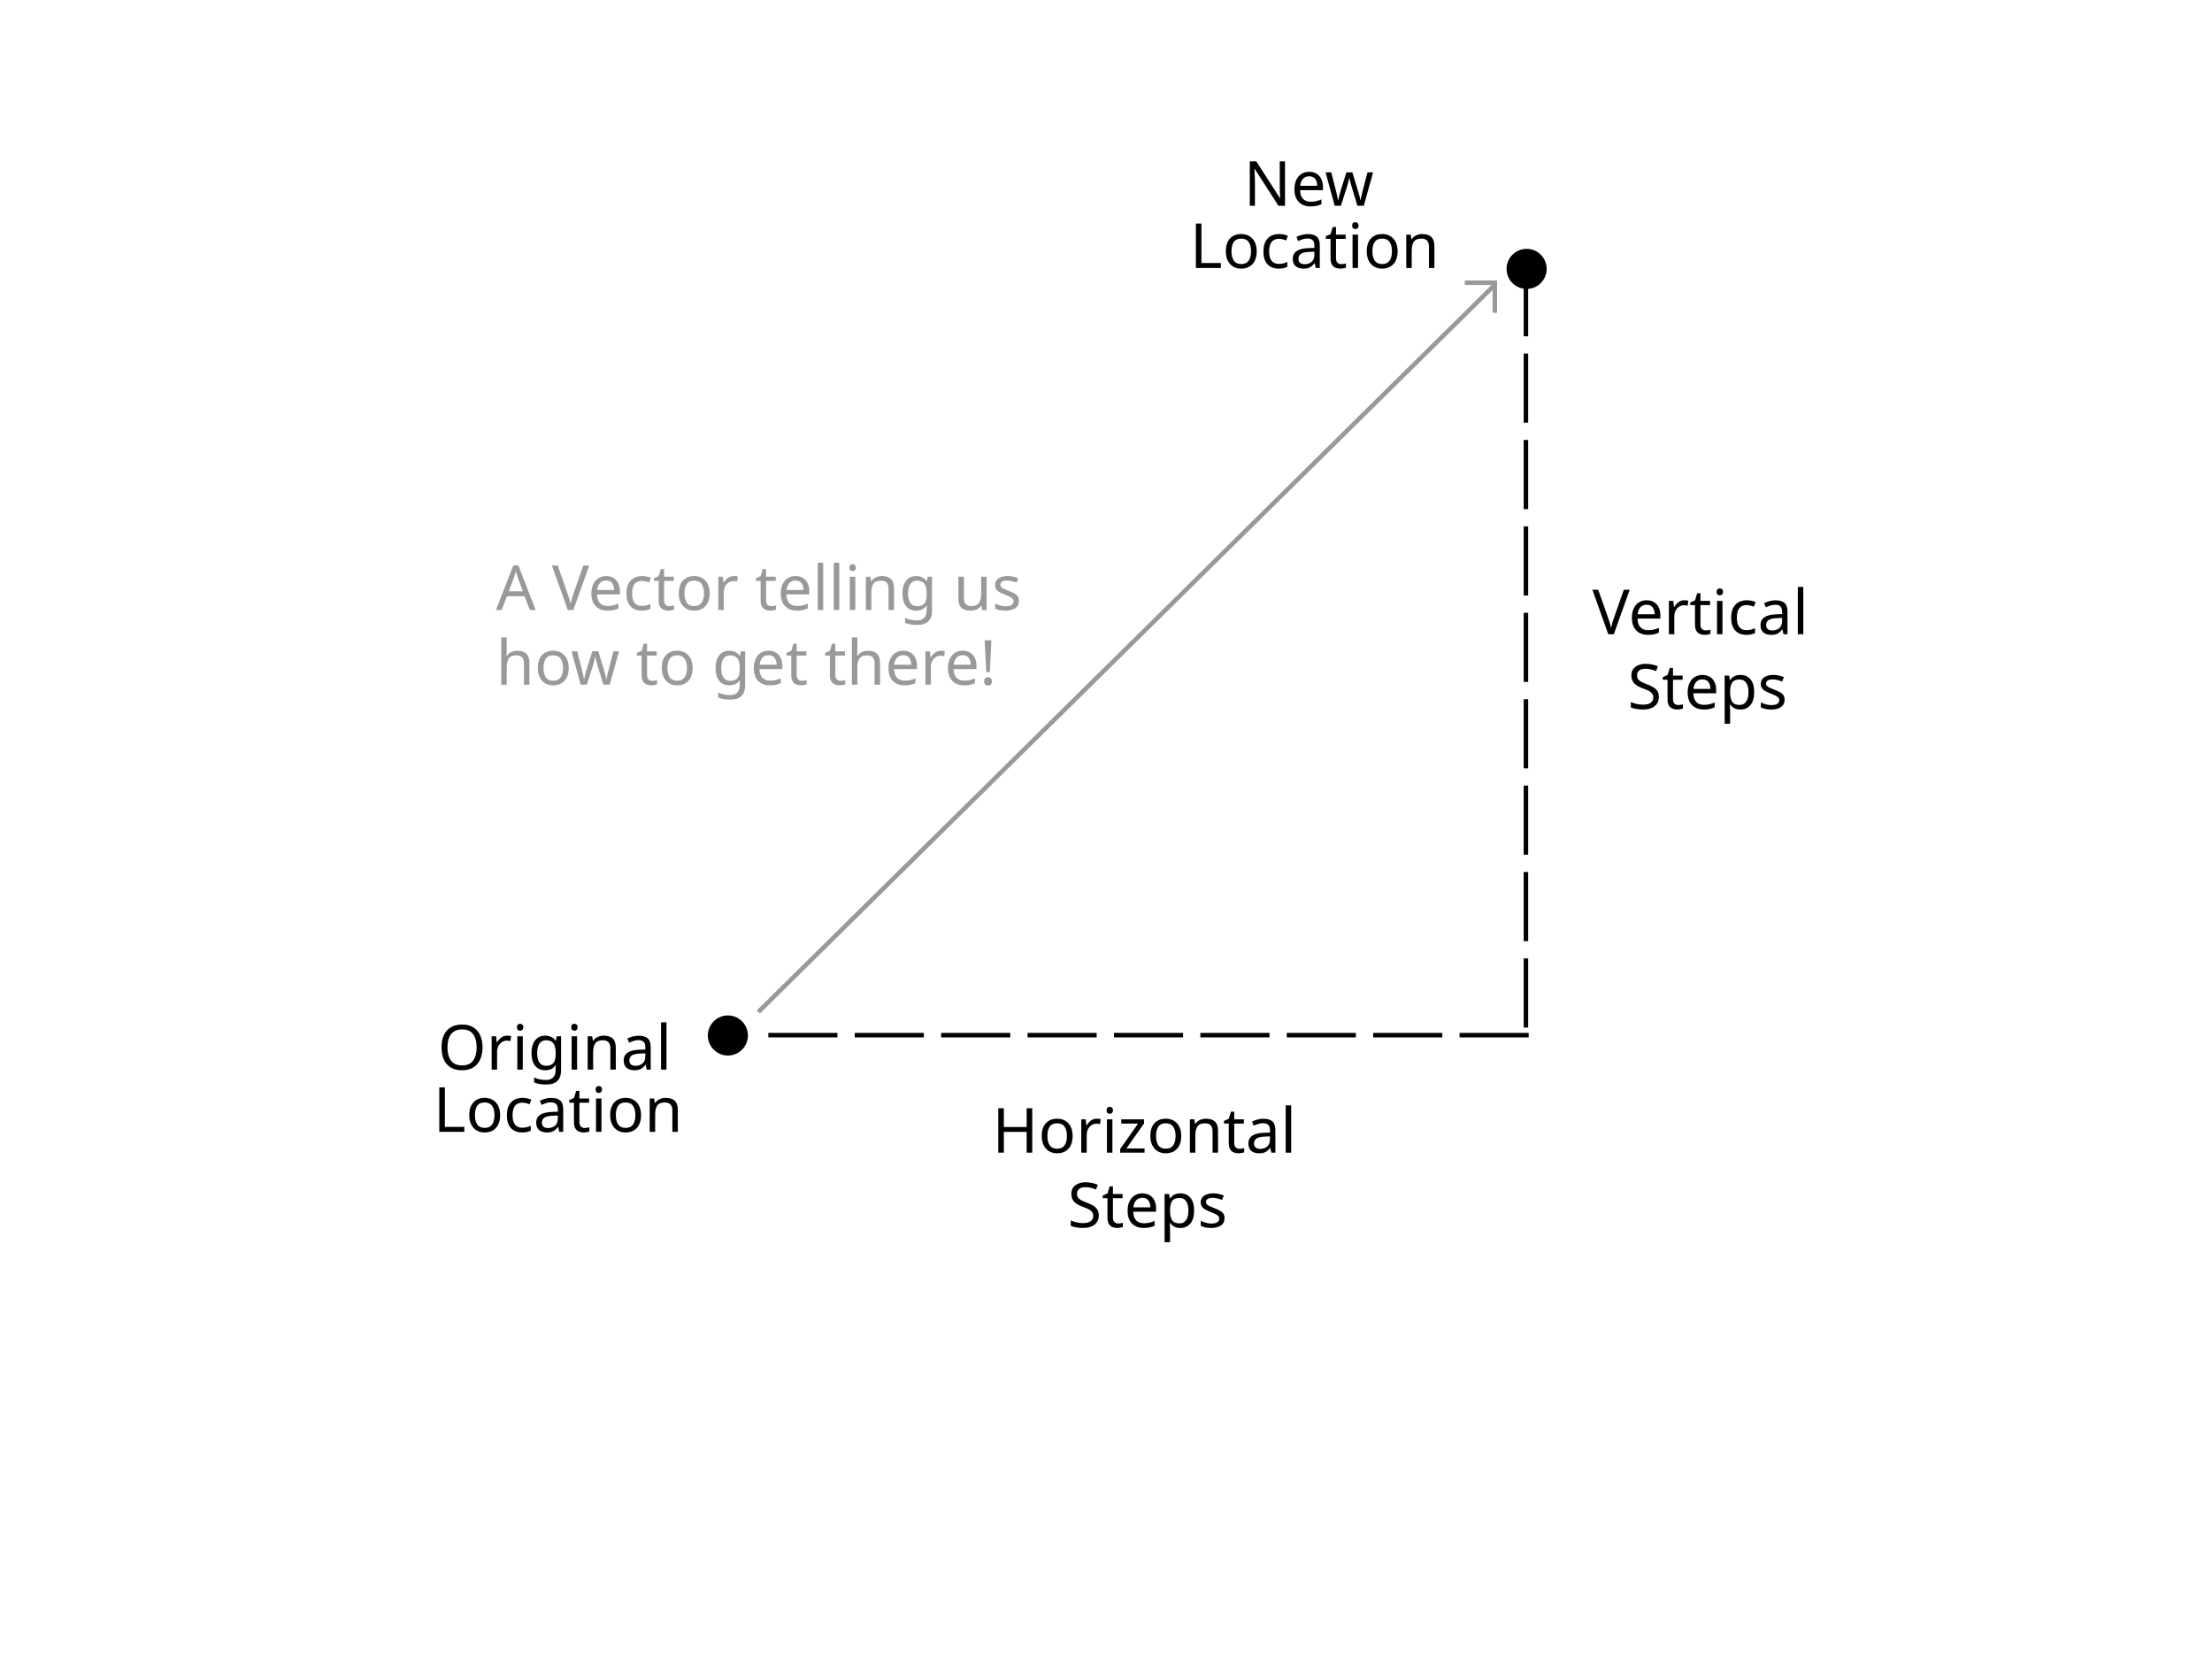
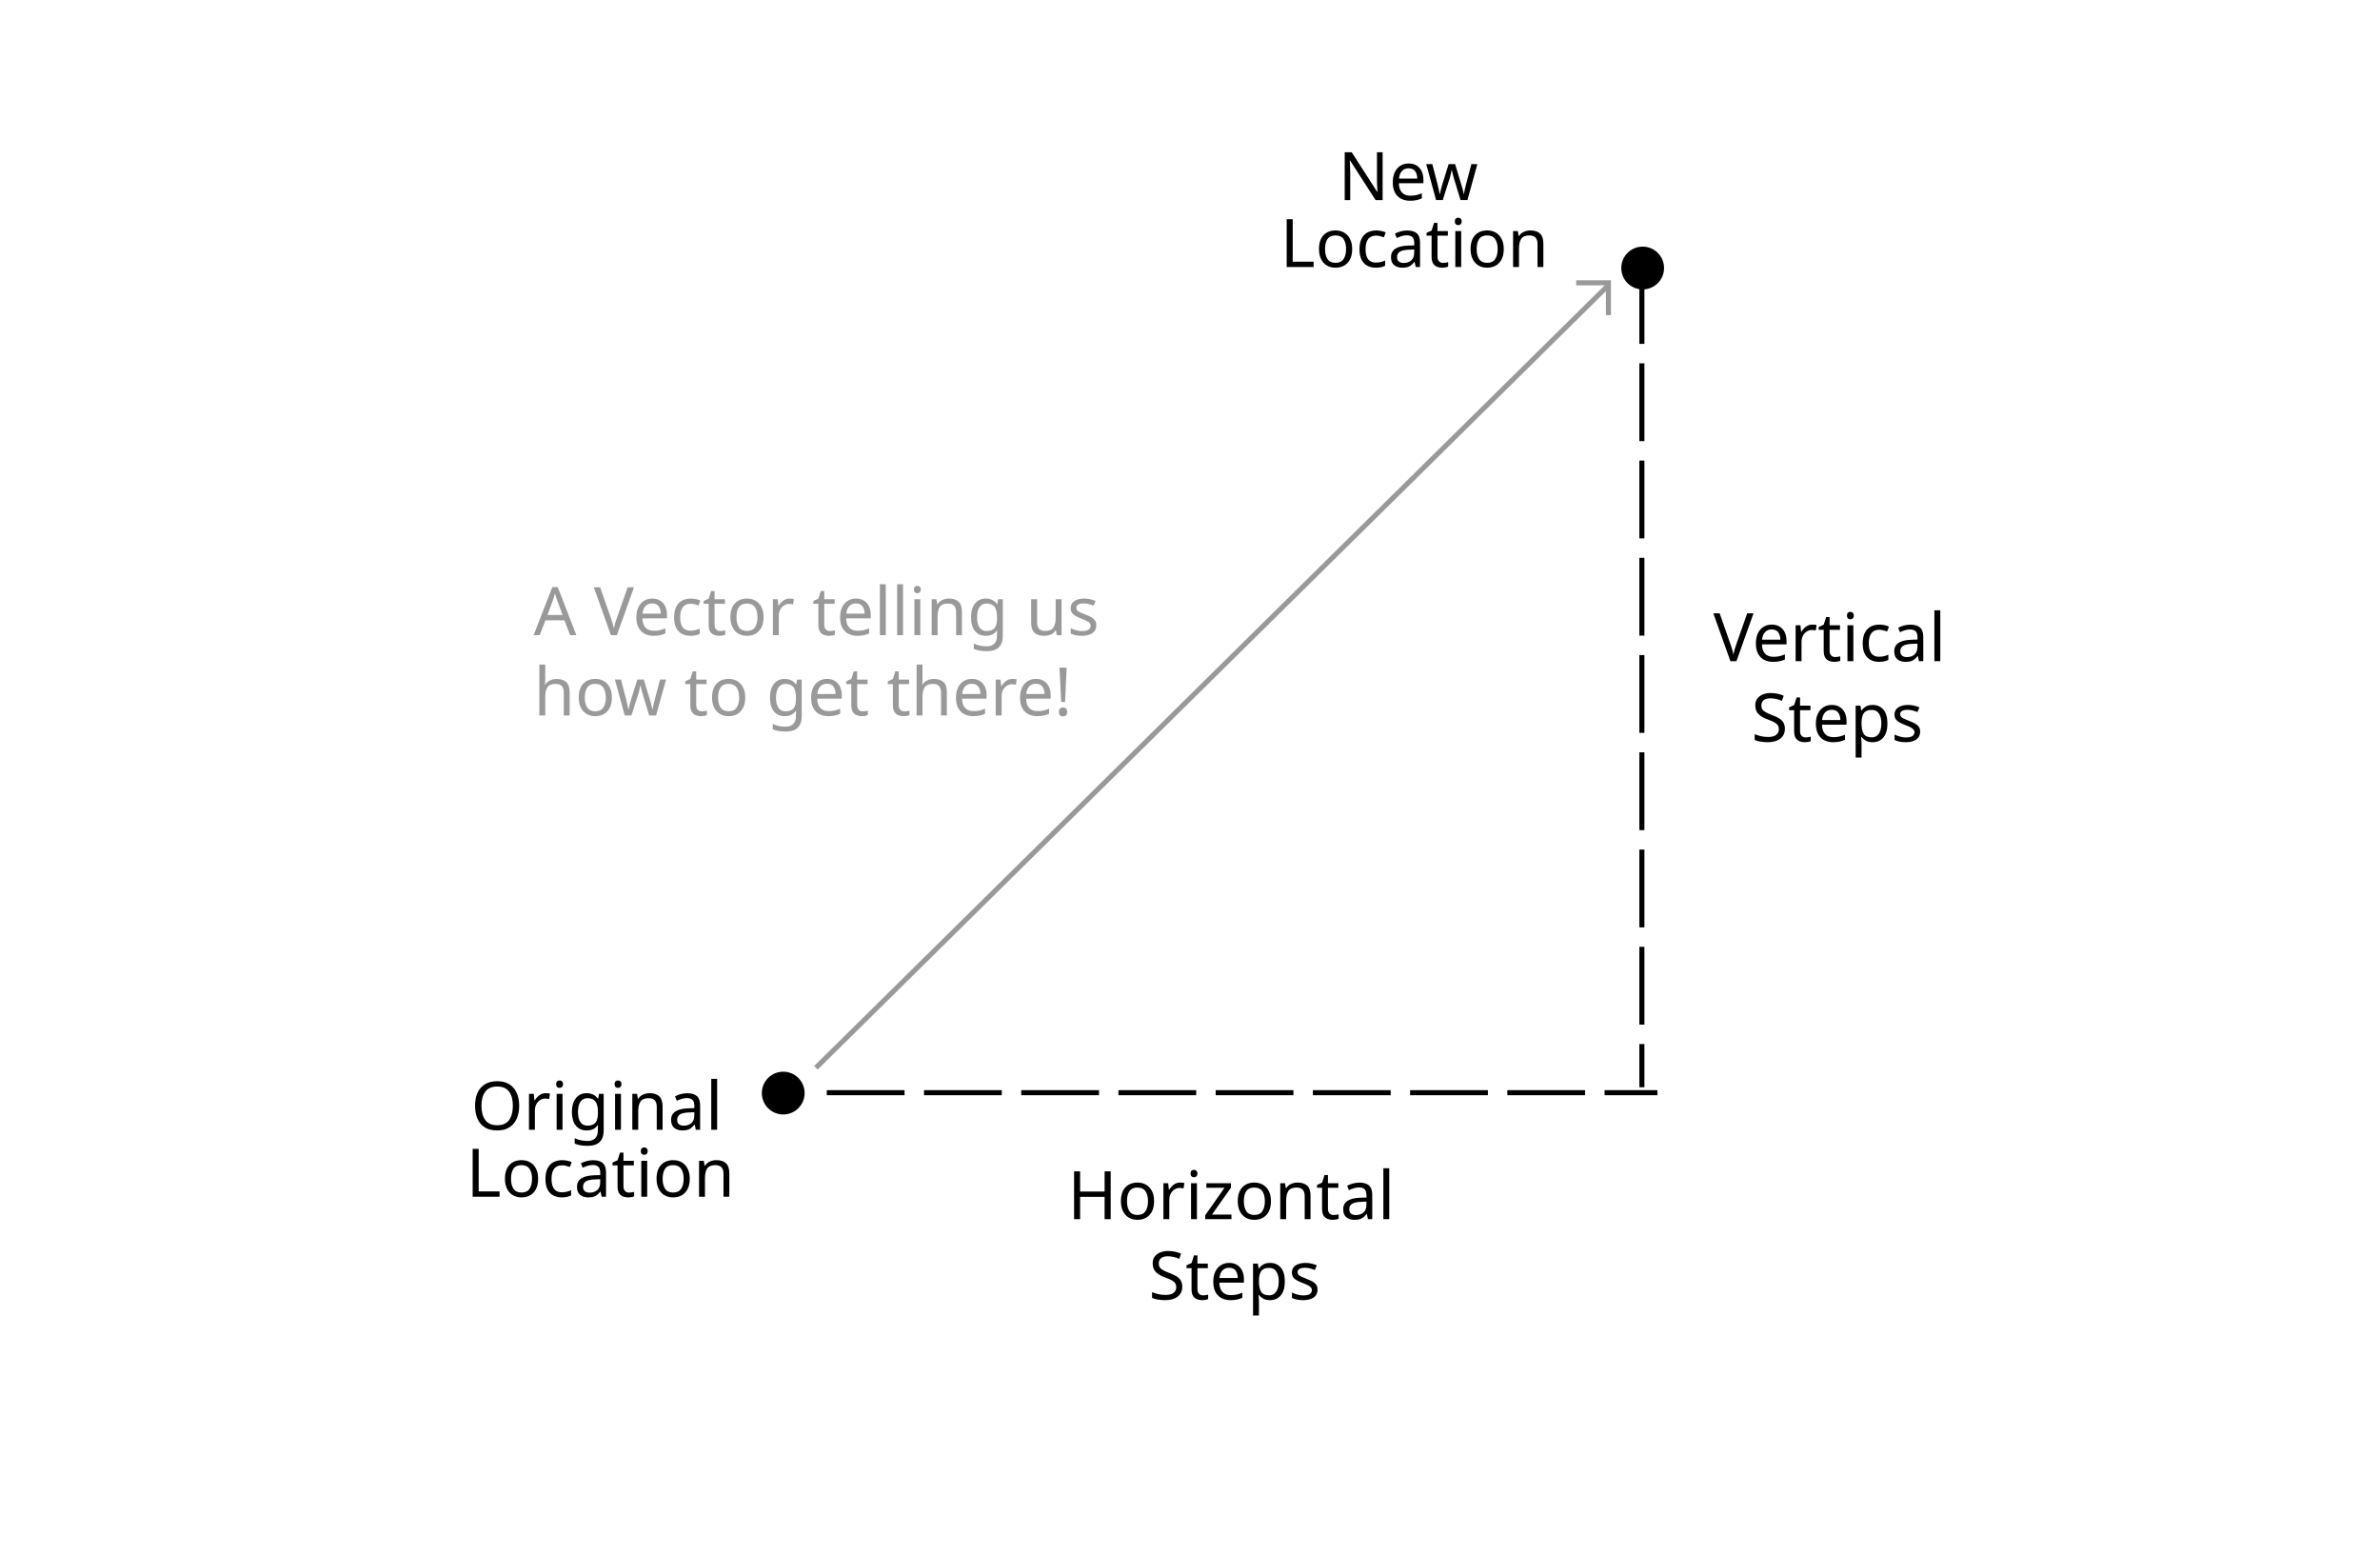
- <svg xmlns="http://www.w3.org/2000/svg" version="1.1" id="Layer_1" x="0px" y="0px" viewBox="0 0 640 480" enable-background="new 0 0 640 480" xml:space="preserve">
-   <circle cx="210.6" cy="299.6" r="5.8" />
-   <line fill="none" stroke="#999999" stroke-width="1.3" x1="219.4" y1="292.8" x2="432.2" y2="82.7" />
-   <text transform="matrix(1 0 0 1 359.8545 59.5381)">
-     <tspan x="0" y="0" font-family="'TheSerif-HP5Plain'" font-size="18">New</tspan>
-     <tspan x="-15.6" y="18" font-family="'TheSerif-HP5Plain'" font-size="18">Location</tspan>
-   </text>
-   <text transform="matrix(1 0 0 1 126.6553 309.4727)">
-     <tspan x="0" y="0" font-family="'TheSerif-HP5Plain'" font-size="18">Original</tspan>
-     <tspan x="-1.3" y="18" font-family="'TheSerif-HP5Plain'" font-size="18">Location</tspan>
-   </text>
-   <text transform="matrix(1 0 0 1 143.5 176.5)">
-     <tspan x="0" y="0" fill="#999999" font-family="'TheSerif-HP5Plain'" font-size="18">A Vector telling us</tspan>
-     <tspan x="0" y="21.6" fill="#999999" font-family="'TheSerif-HP5Plain'" font-size="18">how to get there!</tspan>
-   </text>
-   <line fill="none" stroke="#000000" stroke-width="1.3" stroke-dasharray="20,5" x1="222.3" y1="299.5" x2="445.7" y2="299.5" />
-   <line fill="none" stroke="#000000" stroke-width="1.3" stroke-dasharray="20,5" x1="441.5" y1="77.3" x2="441.5" y2="298" />
-   <circle cx="441.7" cy="77.8" r="5.8" />
-   <text transform="matrix(1 0 0 1 460.7305 183.5)">
-     <tspan x="0" y="0" font-family="'TheSerif-HP5Plain'" font-size="18">Vertical</tspan>
-     <tspan x="10.2" y="21.6" font-family="'TheSerif-HP5Plain'" font-size="18">Steps</tspan>
-   </text>
-   <text transform="matrix(1 0 0 1 287.085 333.5)">
-     <tspan x="0" y="0" font-family="'TheSerif-HP5Plain'" font-size="18">Horizontal</tspan>
-     <tspan x="21.8" y="21.6" font-family="'TheSerif-HP5Plain'" font-size="18">Steps</tspan>
-   </text>
-   <polyline fill="none" stroke="#999999" stroke-width="1.3" points="423.8,81.8 432.5,81.8 432.5,90.5 " />
+ <svg xmlns="http://www.w3.org/2000/svg" version="1.1" id="Layer_1" x="0px" y="0px" viewBox="0 172 612 400" enable-background="new 0 172 612 400" xml:space="preserve">
+   <circle cx="201.4" cy="453" r="5.5" />
+   <line fill="none" stroke="#999999" stroke-width="1.3" x1="209.8" y1="446.5" x2="413.3" y2="245.6" />
+   <text transform="matrix(1 0 0 1 344.1113 223.4336)" font-family="'ArialMT'" font-size="17.212">New</text>
+   <text transform="matrix(1 0 0 1 329.1934 240.646)" font-family="'ArialMT'" font-size="17.212">Location</text>
+   <text transform="matrix(1 0 0 1 121.1143 462.4336)" font-family="'ArialMT'" font-size="17.212">Original</text>
+   <text transform="matrix(1 0 0 1 119.8711 479.6465)" font-family="'ArialMT'" font-size="17.212">Location</text>
+   <text transform="matrix(1 0 0 1 137.2222 335.2783)" fill="#999999" font-family="'ArialMT'" font-size="17.212">A Vector telling us</text>
+   <text transform="matrix(1 0 0 1 137.2222 355.9336)" fill="#999999" font-family="'ArialMT'" font-size="17.212">how to get there!</text>
+   <line fill="none" stroke="#000000" stroke-width="1.3" stroke-dasharray="20,5" x1="212.6" y1="452.9" x2="426.2" y2="452.9" />
+   <line fill="none" stroke="#000000" stroke-width="1.3" stroke-dasharray="20,5" x1="422.2" y1="240.4" x2="422.2" y2="451.5" />
+   <circle cx="422.4" cy="240.9" r="5.5" />
+   <text transform="matrix(1 0 0 1 440.5742 341.9722)" font-family="'ArialMT'" font-size="17.212">Vertical</text>
+   <text transform="matrix(1 0 0 1 450.3272 362.627)" font-family="'ArialMT'" font-size="17.212">Steps</text>
+   <text transform="matrix(1 0 0 1 274.5254 485.4102)" font-family="'ArialMT'" font-size="17.212">Horizontal</text>
+   <text transform="matrix(1 0 0 1 295.3716 506.0645)" font-family="'ArialMT'" font-size="17.212">Steps</text>
+   <polyline fill="none" stroke="#999999" stroke-width="1.3" points="405.3,244.7 413.6,244.7 413.6,253 " />
</svg>
